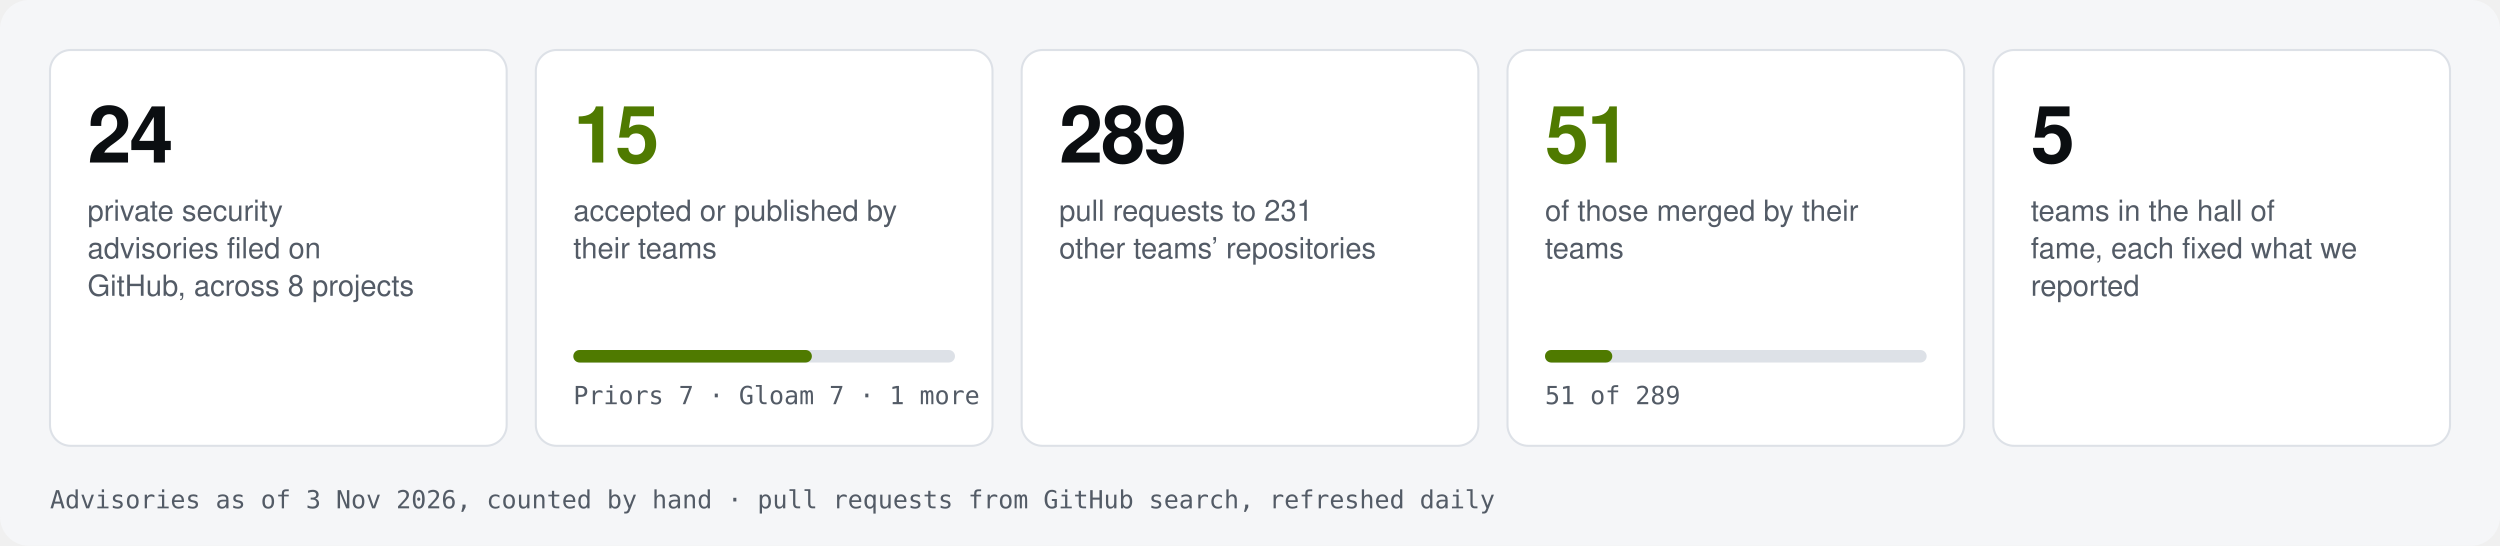
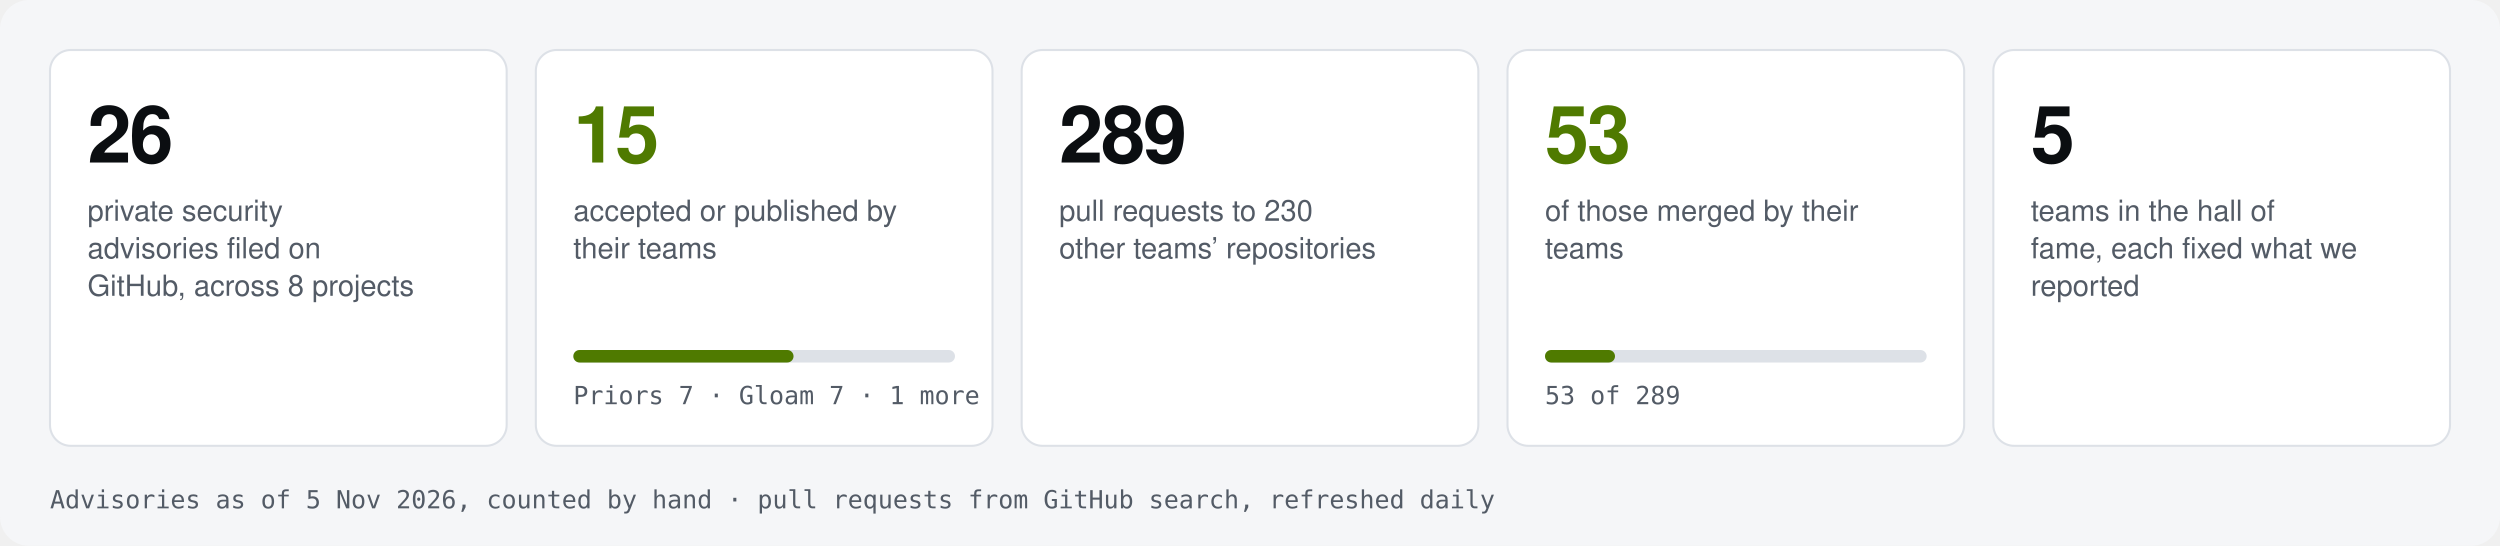
- <svg xmlns="http://www.w3.org/2000/svg" width="1200" height="262" viewBox="0 0 1200 262" role="img" aria-label="24 private security advisories filed on GitHub across 8 projects, 15 accepted or published; 289 pull requests to 231 other teams' repositories, 51 merged; 5 teams in the hall of fame">
+ <svg xmlns="http://www.w3.org/2000/svg" width="1200" height="262" viewBox="0 0 1200 262" role="img" aria-label="26 private security advisories filed on GitHub across 8 projects, 15 accepted or published; 289 pull requests to 230 other teams' repositories, 53 merged; 5 teams in the hall of fame">
  <style>.g{transform-box:fill-box;transform-origin:left;animation:grow 1.2s ease-out both}@keyframes grow{from{transform:scaleX(0)}}@media (prefers-reduced-motion: reduce){*{animation:none!important}}</style>
  <rect width="1200" height="262" rx="14" fill="#F5F6F8" />
  <g>
    <rect x="24.0" y="24" width="219.2" height="190" rx="10" fill="#FFFFFF" stroke="#DDE1E7" />
-     <text x="42.0" y="78" font-family="-apple-system,BlinkMacSystemFont,'Segoe UI',Helvetica,Arial,sans-serif" font-size="38" font-weight="700" letter-spacing="-1" fill="#0B0E11">24</text>
+     <text x="42.0" y="78" font-family="-apple-system,BlinkMacSystemFont,'Segoe UI',Helvetica,Arial,sans-serif" font-size="38" font-weight="700" letter-spacing="-1" fill="#0B0E11">26</text>
    <text x="42.0" y="106" text-anchor="start" font-family="-apple-system,BlinkMacSystemFont,'Segoe UI',Helvetica,Arial,sans-serif" font-size="14" font-weight="400" fill="#535B66">private security</text>
    <text x="42.0" y="124" text-anchor="start" font-family="-apple-system,BlinkMacSystemFont,'Segoe UI',Helvetica,Arial,sans-serif" font-size="14" font-weight="400" fill="#535B66">advisories filed on</text>
    <text x="42.0" y="142" text-anchor="start" font-family="-apple-system,BlinkMacSystemFont,'Segoe UI',Helvetica,Arial,sans-serif" font-size="14" font-weight="400" fill="#535B66">GitHub, across 8 projects</text>
  </g>
  <g>
    <rect x="257.2" y="24" width="219.2" height="190" rx="10" fill="#FFFFFF" stroke="#DDE1E7" />
    <text x="275.2" y="78" font-family="-apple-system,BlinkMacSystemFont,'Segoe UI',Helvetica,Arial,sans-serif" font-size="38" font-weight="700" letter-spacing="-1" fill="#4F7A00">15</text>
    <text x="275.2" y="106" text-anchor="start" font-family="-apple-system,BlinkMacSystemFont,'Segoe UI',Helvetica,Arial,sans-serif" font-size="14" font-weight="400" fill="#535B66">accepted or published by</text>
    <text x="275.2" y="124" text-anchor="start" font-family="-apple-system,BlinkMacSystemFont,'Segoe UI',Helvetica,Arial,sans-serif" font-size="14" font-weight="400" fill="#535B66">their teams</text>
    <rect x="275.2" y="168" width="183.2" height="6" rx="3" fill="#DDE1E7" />
-     <rect class="g" style="animation-delay:0.35s" x="275.2" y="168" width="114.5" height="6" rx="3" fill="#4F7A00" />
+     <rect class="g" style="animation-delay:0.35s" x="275.2" y="168" width="105.7" height="6" rx="3" fill="#4F7A00" />
    <text x="275.2" y="194" font-family="ui-monospace,SFMono-Regular,'SF Mono',Menlo,Consolas,monospace" font-size="12" fill="#535B66">Priors 7 · Gloam 7 · 1 more</text>
  </g>
  <g>
    <rect x="490.4" y="24" width="219.2" height="190" rx="10" fill="#FFFFFF" stroke="#DDE1E7" />
    <text x="508.4" y="78" font-family="-apple-system,BlinkMacSystemFont,'Segoe UI',Helvetica,Arial,sans-serif" font-size="38" font-weight="700" letter-spacing="-1" fill="#0B0E11">289</text>
-     <text x="508.4" y="106" text-anchor="start" font-family="-apple-system,BlinkMacSystemFont,'Segoe UI',Helvetica,Arial,sans-serif" font-size="14" font-weight="400" fill="#535B66">pull requests to 231</text>
+     <text x="508.4" y="106" text-anchor="start" font-family="-apple-system,BlinkMacSystemFont,'Segoe UI',Helvetica,Arial,sans-serif" font-size="14" font-weight="400" fill="#535B66">pull requests to 230</text>
    <text x="508.4" y="124" text-anchor="start" font-family="-apple-system,BlinkMacSystemFont,'Segoe UI',Helvetica,Arial,sans-serif" font-size="14" font-weight="400" fill="#535B66">other teams’ repositories</text>
  </g>
  <g>
    <rect x="723.6" y="24" width="219.2" height="190" rx="10" fill="#FFFFFF" stroke="#DDE1E7" />
-     <text x="741.6" y="78" font-family="-apple-system,BlinkMacSystemFont,'Segoe UI',Helvetica,Arial,sans-serif" font-size="38" font-weight="700" letter-spacing="-1" fill="#4F7A00">51</text>
+     <text x="741.6" y="78" font-family="-apple-system,BlinkMacSystemFont,'Segoe UI',Helvetica,Arial,sans-serif" font-size="38" font-weight="700" letter-spacing="-1" fill="#4F7A00">53</text>
    <text x="741.6" y="106" text-anchor="start" font-family="-apple-system,BlinkMacSystemFont,'Segoe UI',Helvetica,Arial,sans-serif" font-size="14" font-weight="400" fill="#535B66">of those merged by their</text>
    <text x="741.6" y="124" text-anchor="start" font-family="-apple-system,BlinkMacSystemFont,'Segoe UI',Helvetica,Arial,sans-serif" font-size="14" font-weight="400" fill="#535B66">teams</text>
    <rect x="741.6" y="168" width="183.2" height="6" rx="3" fill="#DDE1E7" />
-     <rect class="g" style="animation-delay:0.65s" x="741.6" y="168" width="32.3" height="6" rx="3" fill="#4F7A00" />
-     <text x="741.6" y="194" font-family="ui-monospace,SFMono-Regular,'SF Mono',Menlo,Consolas,monospace" font-size="12" fill="#535B66">51 of 289</text>
+     <rect class="g" style="animation-delay:0.65s" x="741.6" y="168" width="33.6" height="6" rx="3" fill="#4F7A00" />
+     <text x="741.6" y="194" font-family="ui-monospace,SFMono-Regular,'SF Mono',Menlo,Consolas,monospace" font-size="12" fill="#535B66">53 of 289</text>
  </g>
  <g>
    <rect x="956.8" y="24" width="219.2" height="190" rx="10" fill="#FFFFFF" stroke="#DDE1E7" />
    <text x="974.8" y="78" font-family="-apple-system,BlinkMacSystemFont,'Segoe UI',Helvetica,Arial,sans-serif" font-size="38" font-weight="700" letter-spacing="-1" fill="#0B0E11">5</text>
    <text x="974.8" y="106" text-anchor="start" font-family="-apple-system,BlinkMacSystemFont,'Segoe UI',Helvetica,Arial,sans-serif" font-size="14" font-weight="400" fill="#535B66">teams in the hall of</text>
    <text x="974.8" y="124" text-anchor="start" font-family="-apple-system,BlinkMacSystemFont,'Segoe UI',Helvetica,Arial,sans-serif" font-size="14" font-weight="400" fill="#535B66">fame, each fixed what we</text>
    <text x="974.8" y="142" text-anchor="start" font-family="-apple-system,BlinkMacSystemFont,'Segoe UI',Helvetica,Arial,sans-serif" font-size="14" font-weight="400" fill="#535B66">reported</text>
  </g>
-   <text x="24" y="244" font-family="ui-monospace,SFMono-Regular,'SF Mono',Menlo,Consolas,monospace" font-size="12" fill="#535B66">Advisories as of 3 Nov 2026, counted by hand · pull requests from GitHub search, refreshed daily</text>
+   <text x="24" y="244" font-family="ui-monospace,SFMono-Regular,'SF Mono',Menlo,Consolas,monospace" font-size="12" fill="#535B66">Advisories as of 5 Nov 2026, counted by hand · pull requests from GitHub search, refreshed daily</text>
</svg>
